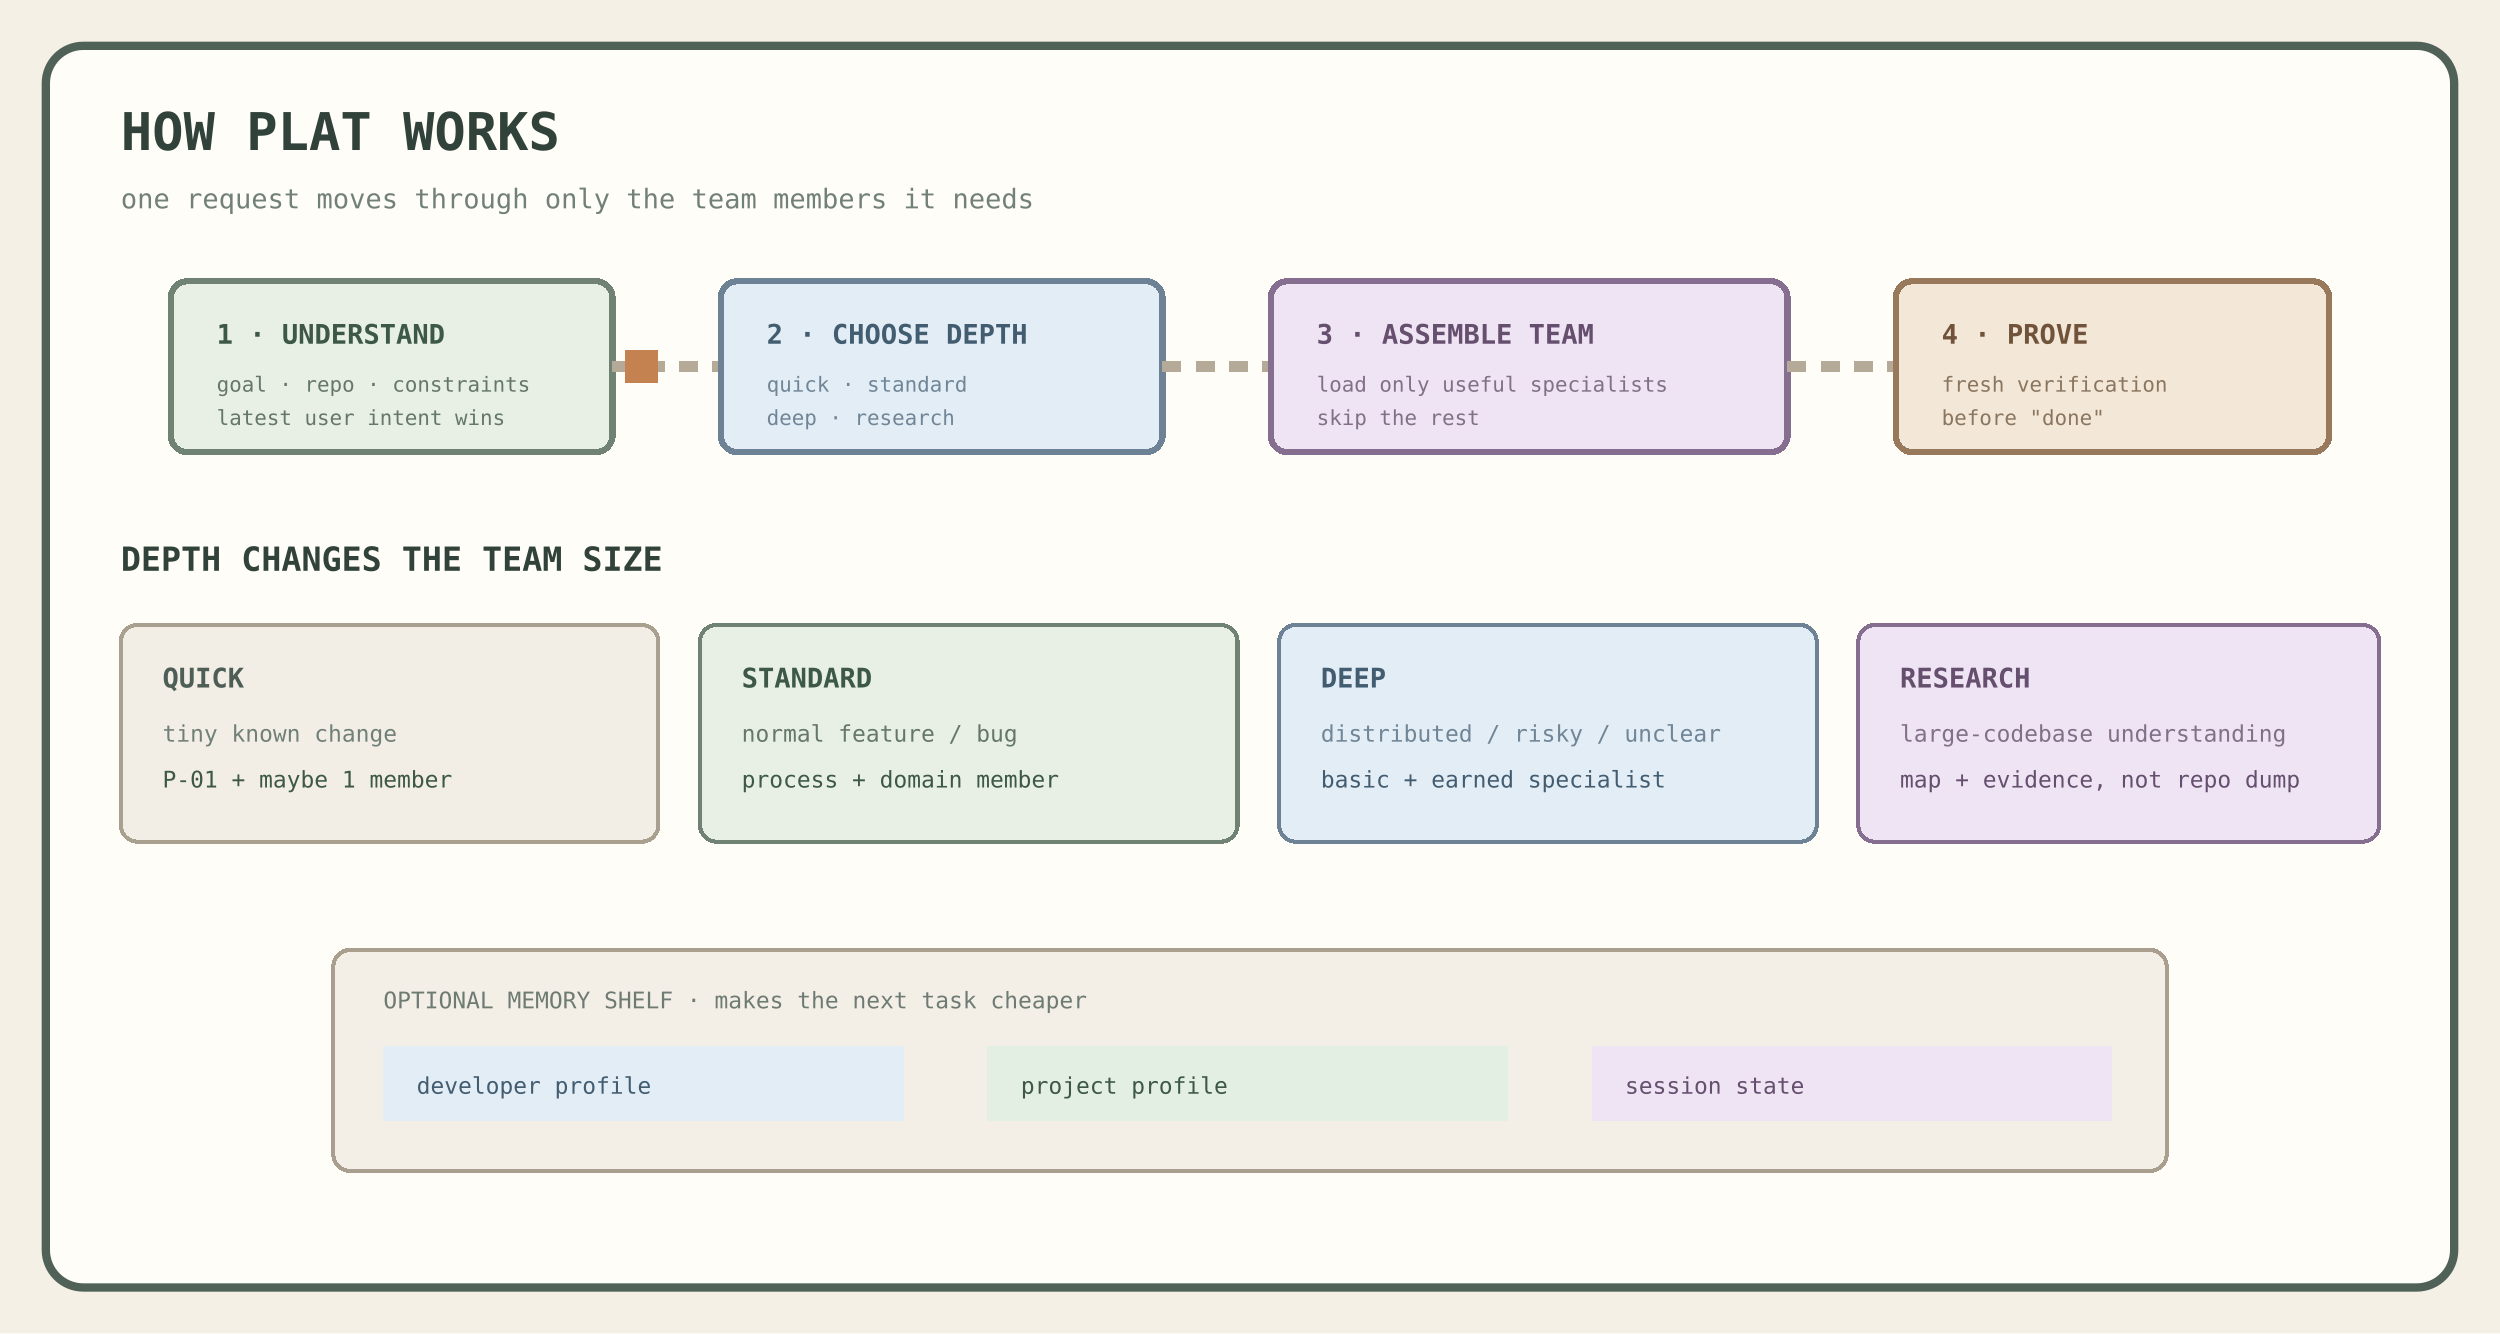
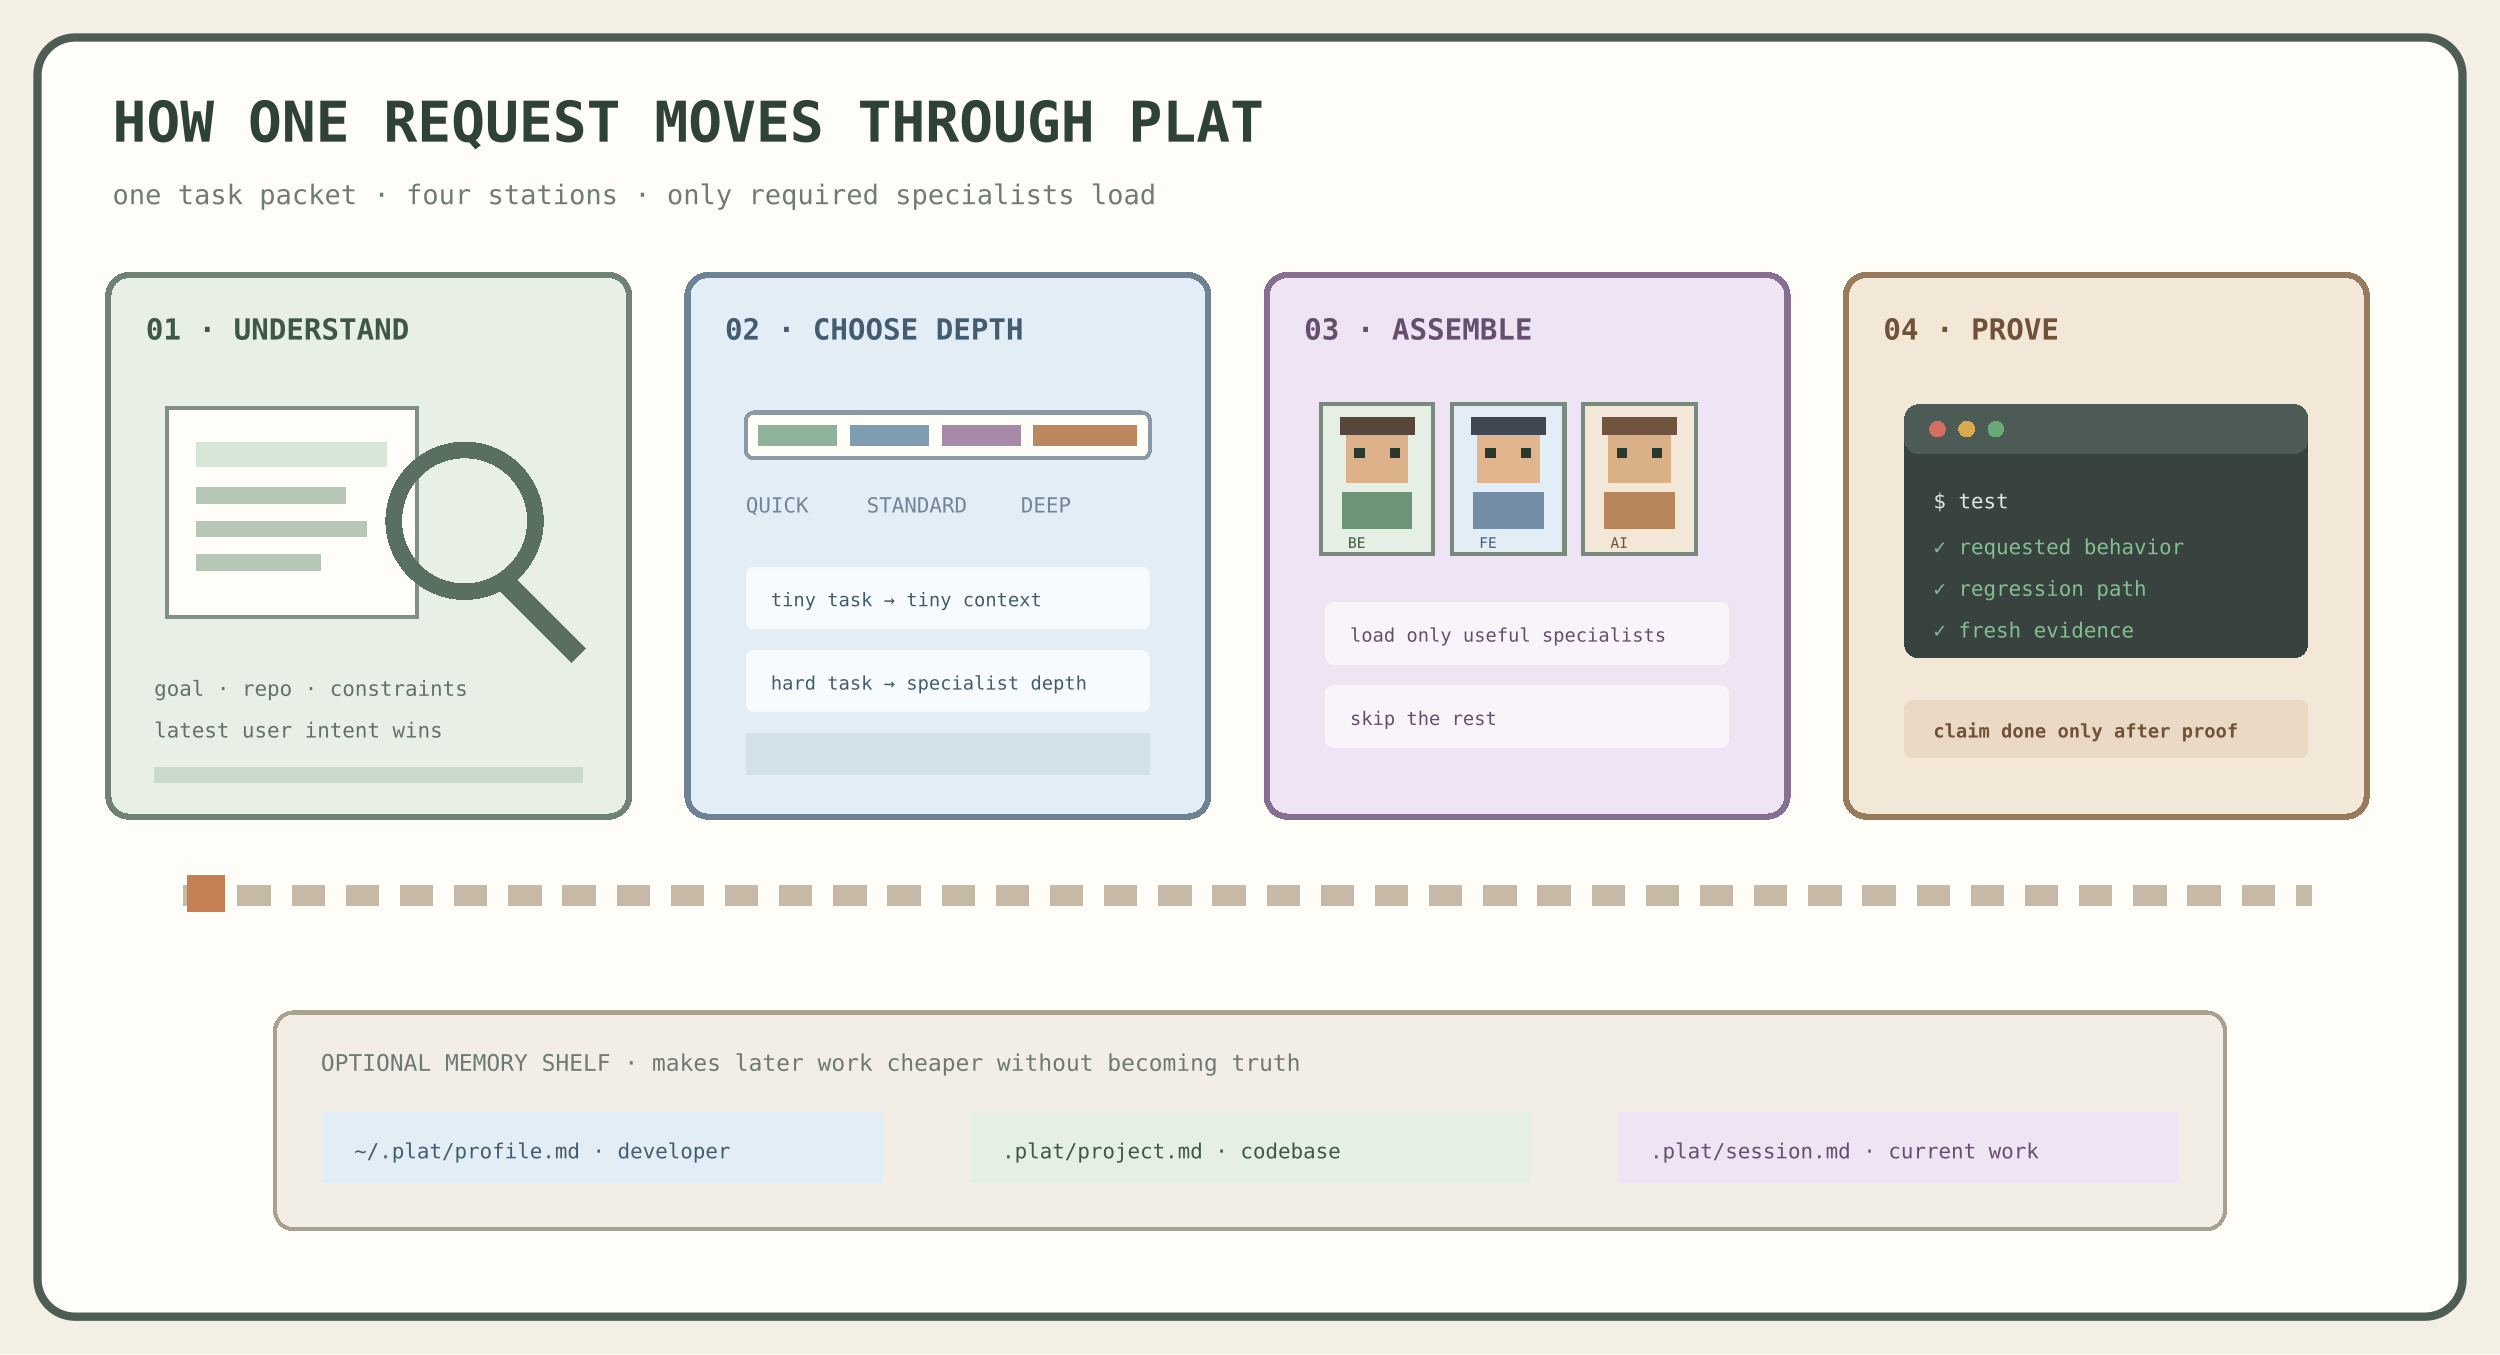
- <svg xmlns="http://www.w3.org/2000/svg" width="1200" height="640" viewBox="0 0 1200 640">
-   <rect width="1200" height="640" fill="#f4f0e6" />
-   <rect x="22" y="22" width="1156" height="596" rx="18" fill="#fffdf7" stroke="#506158" stroke-width="4" />
+ <svg xmlns="http://www.w3.org/2000/svg" width="1200" height="650" viewBox="0 0 1200 650">
+   <rect width="1200" height="650" fill="#f3efe4" />
+   <rect x="18" y="18" width="1164" height="614" rx="18" fill="#fffdf7" stroke="#4d5d54" stroke-width="4" />
  <g font-family="ui-monospace,SFMono-Regular,Menlo,monospace" shape-rendering="crispEdges">
-     <text x="58" y="72" font-size="25" font-weight="700" fill="#304239">HOW PLAT WORKS</text>
-     <text x="58" y="100" font-size="13" fill="#718078">one request moves through only the team members it needs</text>
-     <g transform="translate(82 135)">
-       <rect width="212" height="82" rx="8" fill="#e8f0e5" stroke="#6f8273" stroke-width="3" />
-       <text x="22" y="30" font-size="13" font-weight="700" fill="#3d5845">1 · UNDERSTAND</text>
-       <text x="22" y="53" font-size="10" fill="#65766a">goal · repo · constraints</text>
-       <text x="22" y="69" font-size="10" fill="#65766a">latest user intent wins</text>
+     <text x="54" y="68" font-size="27" font-weight="700" fill="#2f4238">HOW ONE REQUEST MOVES THROUGH PLAT</text>
+     <text x="54" y="98" font-size="13" fill="#6d7d73">one task packet · four stations · only required specialists load</text>
+     <path d="M88 430H1110" stroke="#c6baa6" stroke-width="10" stroke-dasharray="16 10" />
+     <rect x="90" y="420" width="18" height="18" fill="#c57f50">
+       <animate attributeName="x" values="90;340;610;880;1090;90" dur="8s" repeatCount="indefinite" />
+     </rect>
+     <g transform="translate(52 132)">
+       <rect width="250" height="260" rx="10" fill="#e8f0e5" stroke="#6f8273" stroke-width="3" />
+       <text x="18" y="31" font-size="14" font-weight="700" fill="#3d5845">01 · UNDERSTAND</text>
+       <rect x="28" y="64" width="120" height="100" fill="#fffdf7" stroke="#7f8f84" stroke-width="2" />
+       <rect x="42" y="80" width="92" height="12" fill="#d8e6d7" />
+       <rect x="42" y="102" width="72" height="8" fill="#b6c7b8" />
+       <rect x="42" y="118" width="82" height="8" fill="#b6c7b8" />
+       <rect x="42" y="134" width="60" height="8" fill="#b6c7b8" />
+       <circle cx="171" cy="118" r="34" fill="none" stroke="#597061" stroke-width="8" />
+       <rect x="194" y="144" width="50" height="10" transform="rotate(45 194 144)" fill="#597061" />
+       <text x="22" y="202" font-size="10" fill="#617168">goal · repo · constraints</text>
+       <text x="22" y="222" font-size="10" fill="#617168">latest user intent wins</text>
+       <rect x="22" y="236" width="206" height="8" fill="#cad9cb" />
    </g>
-     <path d="M294 176H346" stroke="#b5aa98" stroke-width="5" stroke-dasharray="9 7" />
-     <g transform="translate(346 135)">
-       <rect width="212" height="82" rx="8" fill="#e3edf6" stroke="#6d8294" stroke-width="3" />
-       <text x="22" y="30" font-size="13" font-weight="700" fill="#425c70">2 · CHOOSE DEPTH</text>
-       <text x="22" y="53" font-size="10" fill="#708596">quick · standard</text>
-       <text x="22" y="69" font-size="10" fill="#708596">deep · research</text>
+     <g transform="translate(330 132)">
+       <rect width="250" height="260" rx="10" fill="#e3edf6" stroke="#6d8394" stroke-width="3" />
+       <text x="18" y="31" font-size="14" font-weight="700" fill="#425d70">02 · CHOOSE DEPTH</text>
+       <rect x="28" y="66" width="194" height="22" rx="4" fill="#fffdf7" stroke="#899aa6" stroke-width="2" />
+       <rect x="34" y="72" width="38" height="10" fill="#8fb29a" />
+       <rect x="78" y="72" width="38" height="10" fill="#7f9db0" />
+       <rect x="122" y="72" width="38" height="10" fill="#a68aa8" />
+       <rect x="166" y="72" width="50" height="10" fill="#ba875f" />
+       <text x="28" y="114" font-size="10" fill="#708596">QUICK</text>
+       <text x="86" y="114" font-size="10" fill="#708596">STANDARD</text>
+       <text x="160" y="114" font-size="10" fill="#708596">DEEP</text>
+       <rect x="28" y="140" width="194" height="30" rx="4" fill="#f7fbfd" />
+       <text x="40" y="159" font-size="9" fill="#425d70">tiny task → tiny context</text>
+       <rect x="28" y="180" width="194" height="30" rx="4" fill="#f7fbfd" />
+       <text x="40" y="199" font-size="9" fill="#425d70">hard task → specialist depth</text>
+       <rect x="28" y="220" width="194" height="20" fill="#d3e1eb" />
    </g>
-     <path d="M558 176H610" stroke="#b5aa98" stroke-width="5" stroke-dasharray="9 7" />
-     <g transform="translate(610 135)">
-       <rect width="248" height="82" rx="8" fill="#eee4f3" stroke="#866e90" stroke-width="3" />
-       <text x="22" y="30" font-size="13" font-weight="700" fill="#654e6e">3 · ASSEMBLE TEAM</text>
-       <text x="22" y="53" font-size="10" fill="#817087">load only useful specialists</text>
-       <text x="22" y="69" font-size="10" fill="#817087">skip the rest</text>
+     <g transform="translate(608 132)">
+       <rect width="250" height="260" rx="10" fill="#eee4f3" stroke="#876f91" stroke-width="3" />
+       <text x="18" y="31" font-size="14" font-weight="700" fill="#654e6e">03 · ASSEMBLE</text>
+       <g transform="translate(26 62)">
+         <rect x="0" y="0" width="54" height="72" fill="#e5efe3" stroke="#7a897e" stroke-width="2" />
+         <rect x="12" y="10" width="30" height="28" fill="#ddb18a" />
+         <rect x="9" y="6" width="36" height="9" fill="#59473b" />
+         <rect x="16" y="21" width="5" height="5" fill="#293831" />
+         <rect x="33" y="21" width="5" height="5" fill="#293831" />
+         <rect x="10" y="42" width="34" height="18" fill="#6d9476" />
+         <text x="13" y="69" font-size="7" fill="#3d5845">BE</text>
+       </g>
+       <g transform="translate(89 62)">
+         <rect x="0" y="0" width="54" height="72" fill="#e3edf6" stroke="#7a897e" stroke-width="2" />
+         <rect x="12" y="10" width="30" height="28" fill="#e1b68f" />
+         <rect x="9" y="6" width="36" height="9" fill="#3e4752" />
+         <rect x="16" y="21" width="5" height="5" fill="#293831" />
+         <rect x="33" y="21" width="5" height="5" fill="#293831" />
+         <rect x="10" y="42" width="34" height="18" fill="#748da6" />
+         <text x="13" y="69" font-size="7" fill="#425d70">FE</text>
+       </g>
+       <g transform="translate(152 62)">
+         <rect x="0" y="0" width="54" height="72" fill="#f3e7d7" stroke="#7a897e" stroke-width="2" />
+         <rect x="12" y="10" width="30" height="28" fill="#dab087" />
+         <rect x="9" y="6" width="36" height="9" fill="#71543f" />
+         <rect x="16" y="21" width="5" height="5" fill="#293831" />
+         <rect x="33" y="21" width="5" height="5" fill="#293831" />
+         <rect x="10" y="42" width="34" height="18" fill="#b68559" />
+         <text x="13" y="69" font-size="7" fill="#705239">AI</text>
+       </g>
+       <rect x="28" y="157" width="194" height="30" rx="4" fill="#f8f4fa" />
+       <text x="40" y="176" font-size="9" fill="#654e6e">load only useful specialists</text>
+       <rect x="28" y="197" width="194" height="30" rx="4" fill="#f8f4fa" />
+       <text x="40" y="216" font-size="9" fill="#654e6e">skip the rest</text>
    </g>
-     <path d="M858 176H910" stroke="#b5aa98" stroke-width="5" stroke-dasharray="9 7" />
-     <g transform="translate(910 135)">
-       <rect width="208" height="82" rx="8" fill="#f3e7d7" stroke="#98795b" stroke-width="3" />
-       <text x="22" y="30" font-size="13" font-weight="700" fill="#70533a">4 · PROVE</text>
-       <text x="22" y="53" font-size="10" fill="#8a755f">fresh verification</text>
-       <text x="22" y="69" font-size="10" fill="#8a755f">before "done"</text>
+     <g transform="translate(886 132)">
+       <rect width="250" height="260" rx="10" fill="#f3e7d7" stroke="#987a5d" stroke-width="3" />
+       <text x="18" y="31" font-size="14" font-weight="700" fill="#705239">04 · PROVE</text>
+       <rect x="28" y="62" width="194" height="122" rx="7" fill="#38433f" />
+       <rect x="28" y="62" width="194" height="24" rx="7" fill="#4c5b55" />
+       <circle cx="44" cy="74" r="4" fill="#d66d61" />
+       <circle cx="58" cy="74" r="4" fill="#d8a94f" />
+       <circle cx="72" cy="74" r="4" fill="#69a977" />
+       <text x="42" y="112" font-size="10" fill="#dbe8df">$ test</text>
+       <text x="42" y="134" font-size="10" fill="#83be91">✓ requested behavior</text>
+       <text x="42" y="154" font-size="10" fill="#83be91">✓ regression path</text>
+       <text x="42" y="174" font-size="10" fill="#83be91">✓ fresh evidence</text>
+       <rect x="28" y="204" width="194" height="28" rx="4" fill="#ead9c5" />
+       <text x="42" y="222" font-size="9" font-weight="700" fill="#705239">claim done only after proof</text>
    </g>
-     <text x="58" y="274" font-size="16" font-weight="700" fill="#304239">DEPTH CHANGES THE TEAM SIZE</text>
-     <g transform="translate(58 300)">
-       <rect width="258" height="104" rx="8" fill="#f2eee5" stroke="#aaa08f" stroke-width="2" />
-       <text x="20" y="30" font-size="13" font-weight="700" fill="#4e5d55">QUICK</text>
-       <text x="20" y="56" font-size="11" fill="#708078">tiny known change</text>
-       <text x="20" y="78" font-size="11" fill="#3d5845">P-01 + maybe 1 member</text>
+     <g transform="translate(132 486)">
+       <rect width="936" height="104" rx="9" fill="#f2eee5" stroke="#aaa08f" stroke-width="2" />
+       <text x="22" y="28" font-size="11" fill="#6d7a72">OPTIONAL MEMORY SHELF · makes later work cheaper without becoming truth</text>
+       <rect x="22" y="48" width="270" height="34" fill="#e3edf6" />
+       <text x="38" y="70" font-size="10" fill="#425d70">~/.plat/profile.md · developer</text>
+       <rect x="333" y="48" width="270" height="34" fill="#e5efe3" />
+       <text x="349" y="70" font-size="10" fill="#3d5845">.plat/project.md · codebase</text>
+       <rect x="644" y="48" width="270" height="34" fill="#eee4f3" />
+       <text x="660" y="70" font-size="10" fill="#654e6e">.plat/session.md · current work</text>
    </g>
-     <g transform="translate(336 300)">
-       <rect width="258" height="104" rx="8" fill="#e8f0e5" stroke="#6f8273" stroke-width="2" />
-       <text x="20" y="30" font-size="13" font-weight="700" fill="#3d5845">STANDARD</text>
-       <text x="20" y="56" font-size="11" fill="#65766a">normal feature / bug</text>
-       <text x="20" y="78" font-size="11" fill="#3d5845">process + domain member</text>
-     </g>
-     <g transform="translate(614 300)">
-       <rect width="258" height="104" rx="8" fill="#e3edf6" stroke="#6d8294" stroke-width="2" />
-       <text x="20" y="30" font-size="13" font-weight="700" fill="#425c70">DEEP</text>
-       <text x="20" y="56" font-size="11" fill="#708596">distributed / risky / unclear</text>
-       <text x="20" y="78" font-size="11" fill="#425c70">basic + earned specialist</text>
-     </g>
-     <g transform="translate(892 300)">
-       <rect width="250" height="104" rx="8" fill="#eee4f3" stroke="#866e90" stroke-width="2" />
-       <text x="20" y="30" font-size="13" font-weight="700" fill="#654e6e">RESEARCH</text>
-       <text x="20" y="56" font-size="11" fill="#817087">large-codebase understanding</text>
-       <text x="20" y="78" font-size="11" fill="#654e6e">map + evidence, not repo dump</text>
-     </g>
-     <g transform="translate(160 456)">
-       <rect width="880" height="106" rx="8" fill="#f3efe7" stroke="#aa9f8f" stroke-width="2" />
-       <text x="24" y="28" font-size="11" fill="#6e7b73">OPTIONAL MEMORY SHELF · makes the next task cheaper</text>
-       <rect x="24" y="46" width="250" height="36" fill="#e3edf6" />
-       <text x="40" y="69" font-size="11" fill="#425c70">developer profile</text>
-       <rect x="314" y="46" width="250" height="36" fill="#e4efe3" />
-       <text x="330" y="69" font-size="11" fill="#3d5845">project profile</text>
-       <rect x="604" y="46" width="250" height="36" fill="#eee4f3" />
-       <text x="620" y="69" font-size="11" fill="#654e6e">session state</text>
-     </g>
-     <rect x="300" y="168" width="16" height="16" fill="#c48251">
-       <animate attributeName="x" values="300;352;566;616;866;916;1092;300" dur="8s" repeatCount="indefinite" />
-     </rect>
  </g>
</svg>
